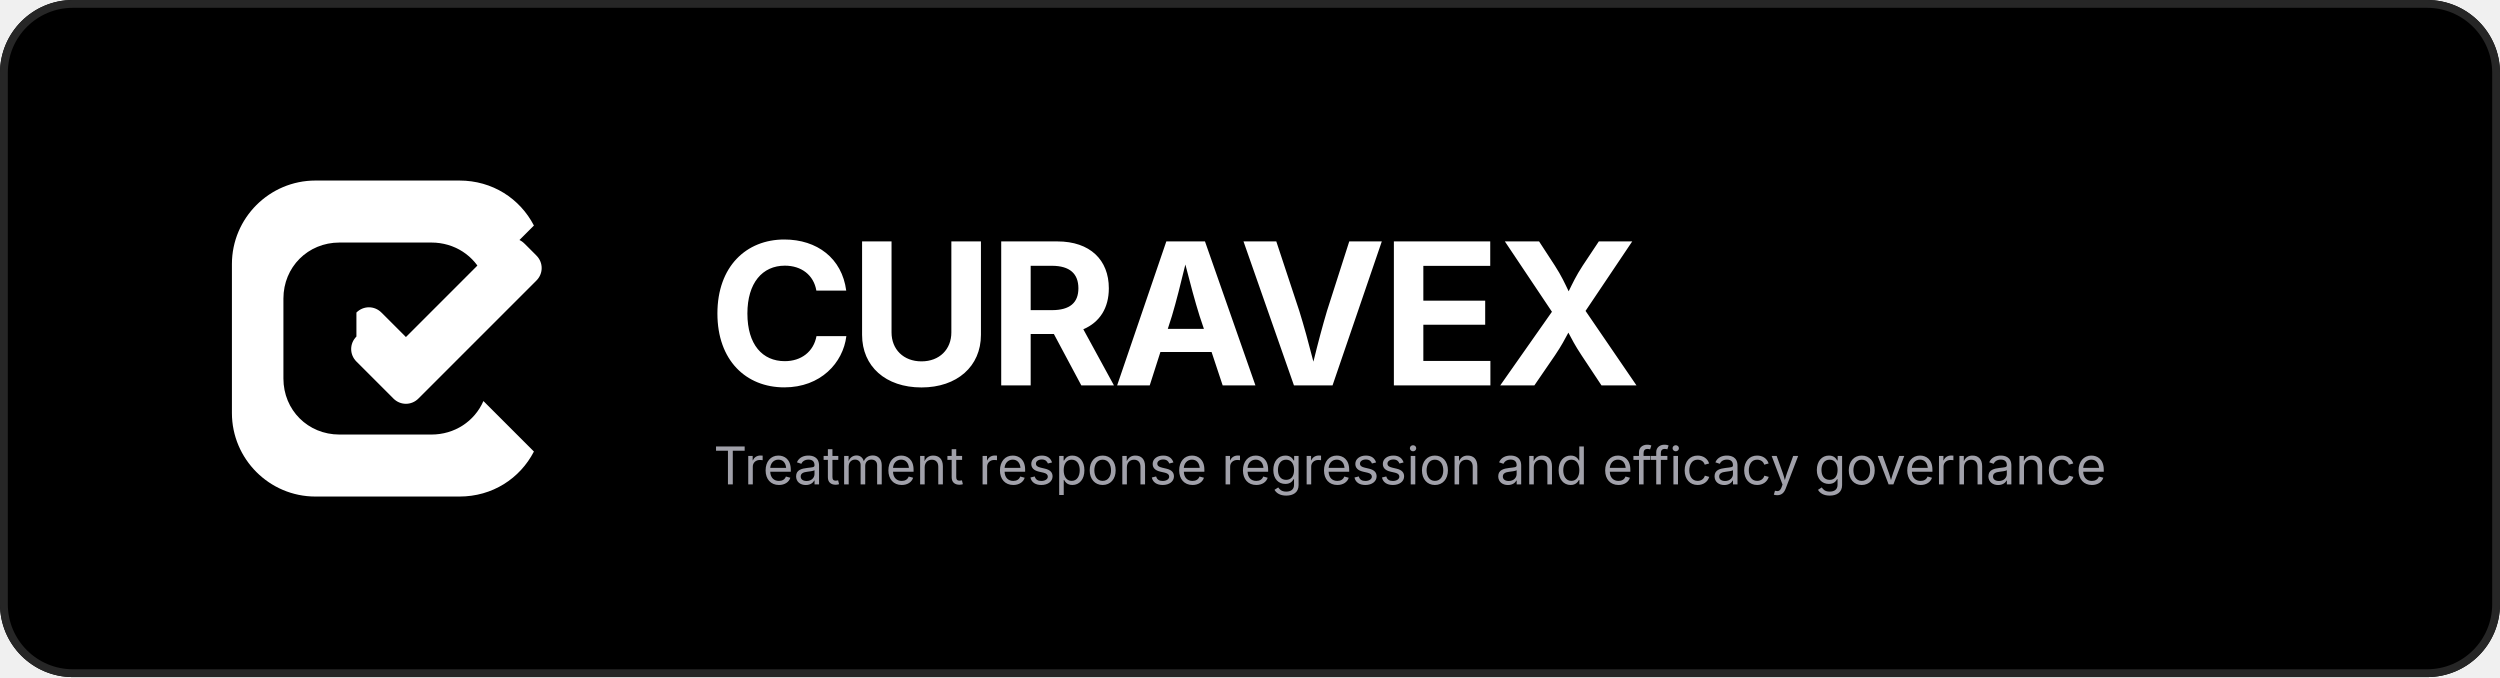
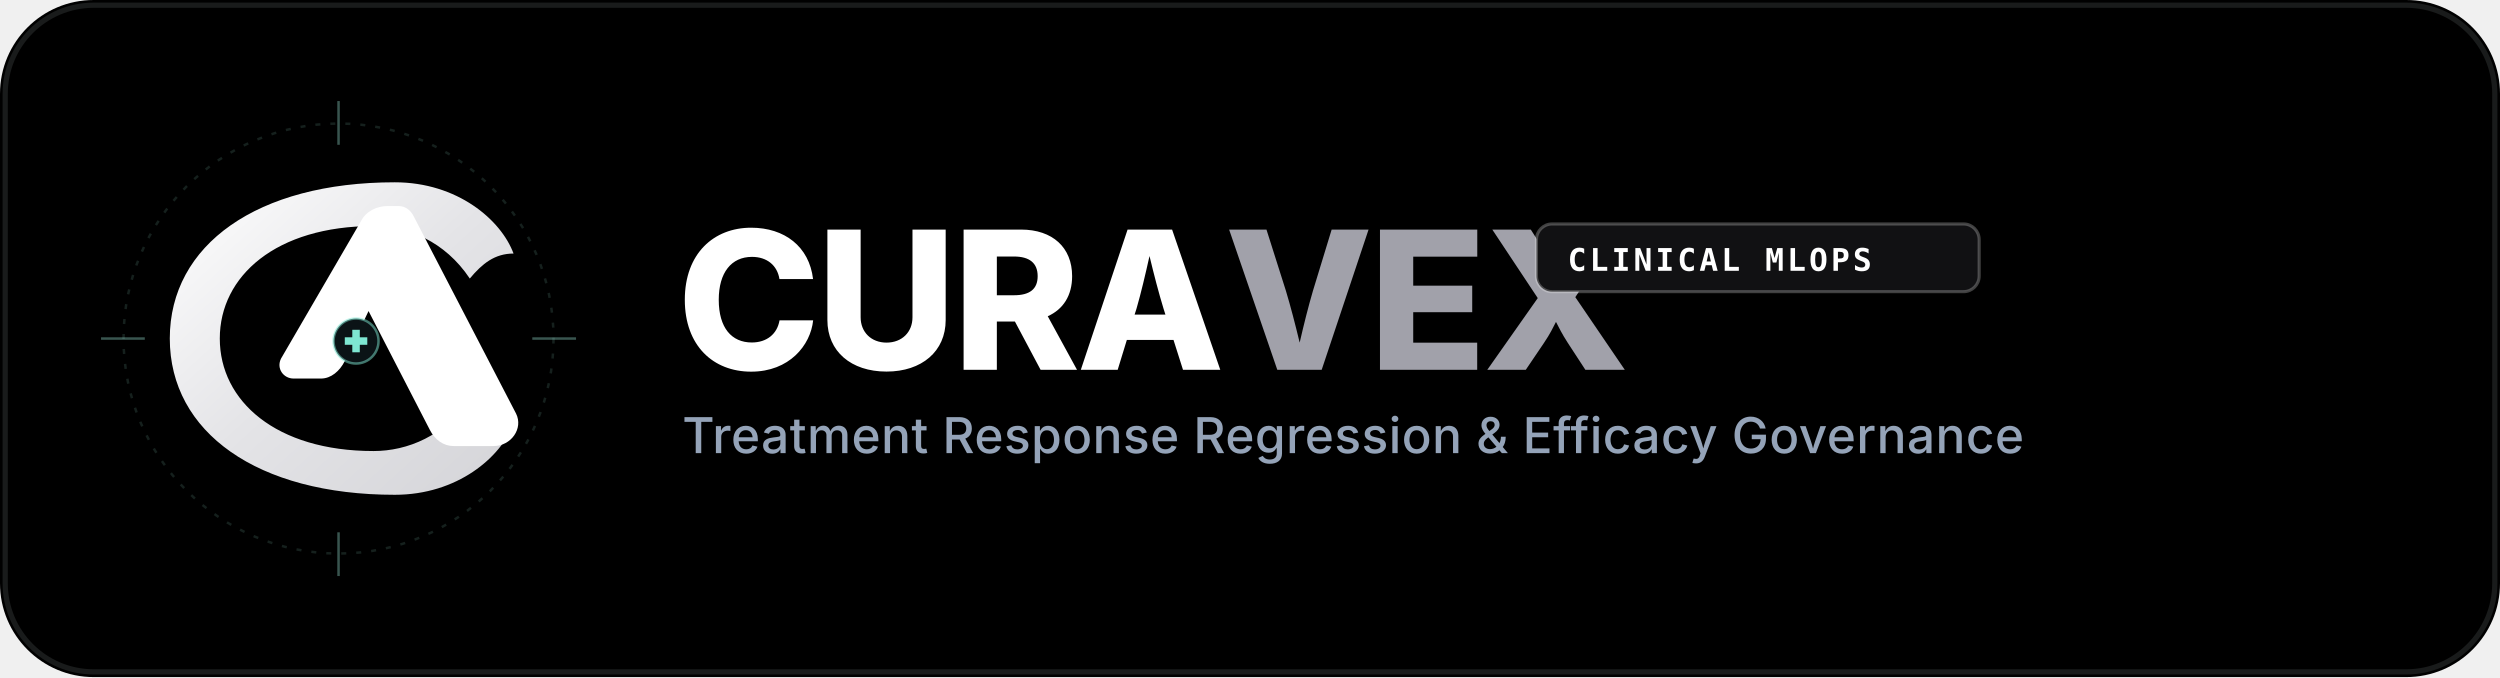
<svg xmlns="http://www.w3.org/2000/svg" viewBox="0 0 960 260" width="960" height="260">
-   <rect width="960" height="260" rx="28" fill="#000" />
-   <rect x="1.5" y="1.5" width="957" height="257" rx="26.5" fill="none" stroke="#262626" stroke-width="3" />
-   <g transform="translate(52, 34) scale(0.192)">
-     <path fill="#fff" fill-rule="evenodd" d="M360 184 H648 C714 184 769 220 797 274 L696 375 C678 334 638 308 592 308 H408 C345 308 296 357 296 420 V580 C296 643 345 692 408 692 H592 C638 692 678 666 696 625 L797 726 C769 780 714 816 648 816 H360 C268 816 193 741 193 649 V351 C193 259 268 184 360 184 Z" />
-     <path fill="#fff" d="M442 496 C428 510 428 532 442 546 L516 620 C530 634 552 634 566 620 L802 384 C816 370 816 348 802 334 L778 310 C764 296 742 296 728 310 L541 497 L492 448 C478 434 456 434 442 448 Z" />
+   <defs>
+     <linearGradient id="logo-bg" x1="0%" y1="0%" x2="100%" y2="100%">
+       <stop offset="0%" stop-color="#000000" />
+       <stop offset="100%" stop-color="#000000" />
+     </linearGradient>
+     <linearGradient id="logo-core" x1="0%" y1="0%" x2="100%" y2="100%">
+       <stop offset="0%" stop-color="#ffffff" />
+       <stop offset="50%" stop-color="#e4e4e7" />
+       <stop offset="100%" stop-color="#d4d4d8" />
+     </linearGradient>
+     <linearGradient id="logo-accent" x1="0%" y1="100%" x2="100%" y2="0%">
+       <stop offset="0%" stop-color="#ffffff" />
+       <stop offset="100%" stop-color="#ffffff" />
+     </linearGradient>
+   </defs>
+   <rect width="960" height="260" rx="36" fill="url(#logo-bg)" />
+   <rect width="956" height="256" x="2" y="2" rx="34" fill="none" stroke="rgba(215, 232, 226, 0.12)" stroke-width="2" />
+   <g transform="translate(130, 130) scale(0.48)">
+     <circle cx="0" cy="0" r="172" fill="none" stroke="rgba(143, 214, 197, 0.15)" stroke-width="2" stroke-dasharray="4 8" />
+     <line x1="-190" y1="0" x2="-155" y2="0" stroke="rgba(143, 214, 197, 0.4)" stroke-width="2" />
+     <line x1="155" y1="0" x2="190" y2="0" stroke="rgba(143, 214, 197, 0.4)" stroke-width="2" />
+     <line x1="0" y1="-190" x2="0" y2="-155" stroke="rgba(143, 214, 197, 0.4)" stroke-width="2" />
+     <line x1="0" y1="155" x2="0" y2="190" stroke="rgba(143, 214, 197, 0.4)" stroke-width="2" />
+     <path d="M 45, -125 C -65, -125 -135, -75 -135, 0 C -135, 75 -65, 125 45, 125 C 95, 125 130, 95 140, 68 C 125, 68 115, 60 105, 48 C 85, 78 55, 90 28, 90 C -50, 90 -95, 50 -95, 0 C -95, -50 -50, -90 28, -90 C 55, -90 85, -78 105, -48 C 115, -60 125, -68 140, -68 C 130, -95 95, -125 45, -125 Z" fill="url(#logo-core)" />
+     <path d="M 60, -98 L 142, 60 C 148, 72 138, 86 124, 86 L 92, 86 C 84, 86 77, 81 73, 73 L 24, -22 L 5, 18 C 1, 26 -6, 32 -14, 32 L -36, 32 C -44, 32 -50, 24 -46, 16 L 18, -94 C 22, -102 31, -106 39, -106 L 48, -106 C 54, -106 58, -102 60, -98 Z" fill="url(#logo-accent)" />
+     <g transform="translate(14, 2)">
+       <circle cx="0" cy="0" r="18" fill="#0b1316" stroke="rgba(126, 231, 210, 0.5)" stroke-width="2" />
+       <path d="M -3, -9 L 3, -9 L 3, -3 L 9, -3 L 9, 3 L 3, 3 L 3, 9 L -3, 9 L -3, 3 L -9, 3 L -9, -3 L -3, -3 Z" fill="#7ee7d2" />
+     </g>
  </g>
-   <g transform="translate(272, 148)">
-     <text font-family="Inter, -apple-system, BlinkMacSystemFont, sans-serif" font-weight="700" font-size="76" letter-spacing="-2.2" fill="#fff">
-       CURAVEX
+   <g transform="translate(260, 142)">
+     <text font-family="Inter, -apple-system, system-ui, sans-serif" font-weight="800" font-size="74" letter-spacing="-1.5" fill="#ffffff">
+       CURA<tspan fill="#a1a1aa">VEX</tspan>
    </text>
-     <text x="2" y="38" font-family="Inter, -apple-system, BlinkMacSystemFont, sans-serif" font-weight="400" font-size="20" fill="#a1a1aa" letter-spacing="0">
-       Treatment response regression and efficacy governance
+     <rect x="330" y="-56" width="170" height="26" rx="6" fill="#111113" stroke="rgba(255, 255, 255, 0.25)" stroke-width="1.2" />
+     <text x="342" y="-38" font-family="'JetBrains Mono', monospace" font-weight="700" font-size="12" fill="#ffffff" letter-spacing="1.2">
+       CLINICAL MLOPS
+     </text>
+     <text x="2" y="32" font-family="Inter, -apple-system, system-ui, sans-serif" font-weight="500" font-size="19" fill="#94a3b8" letter-spacing="0.2">
+       Treatment Response Regression &amp; Efficacy Governance
    </text>
  </g>
</svg>
